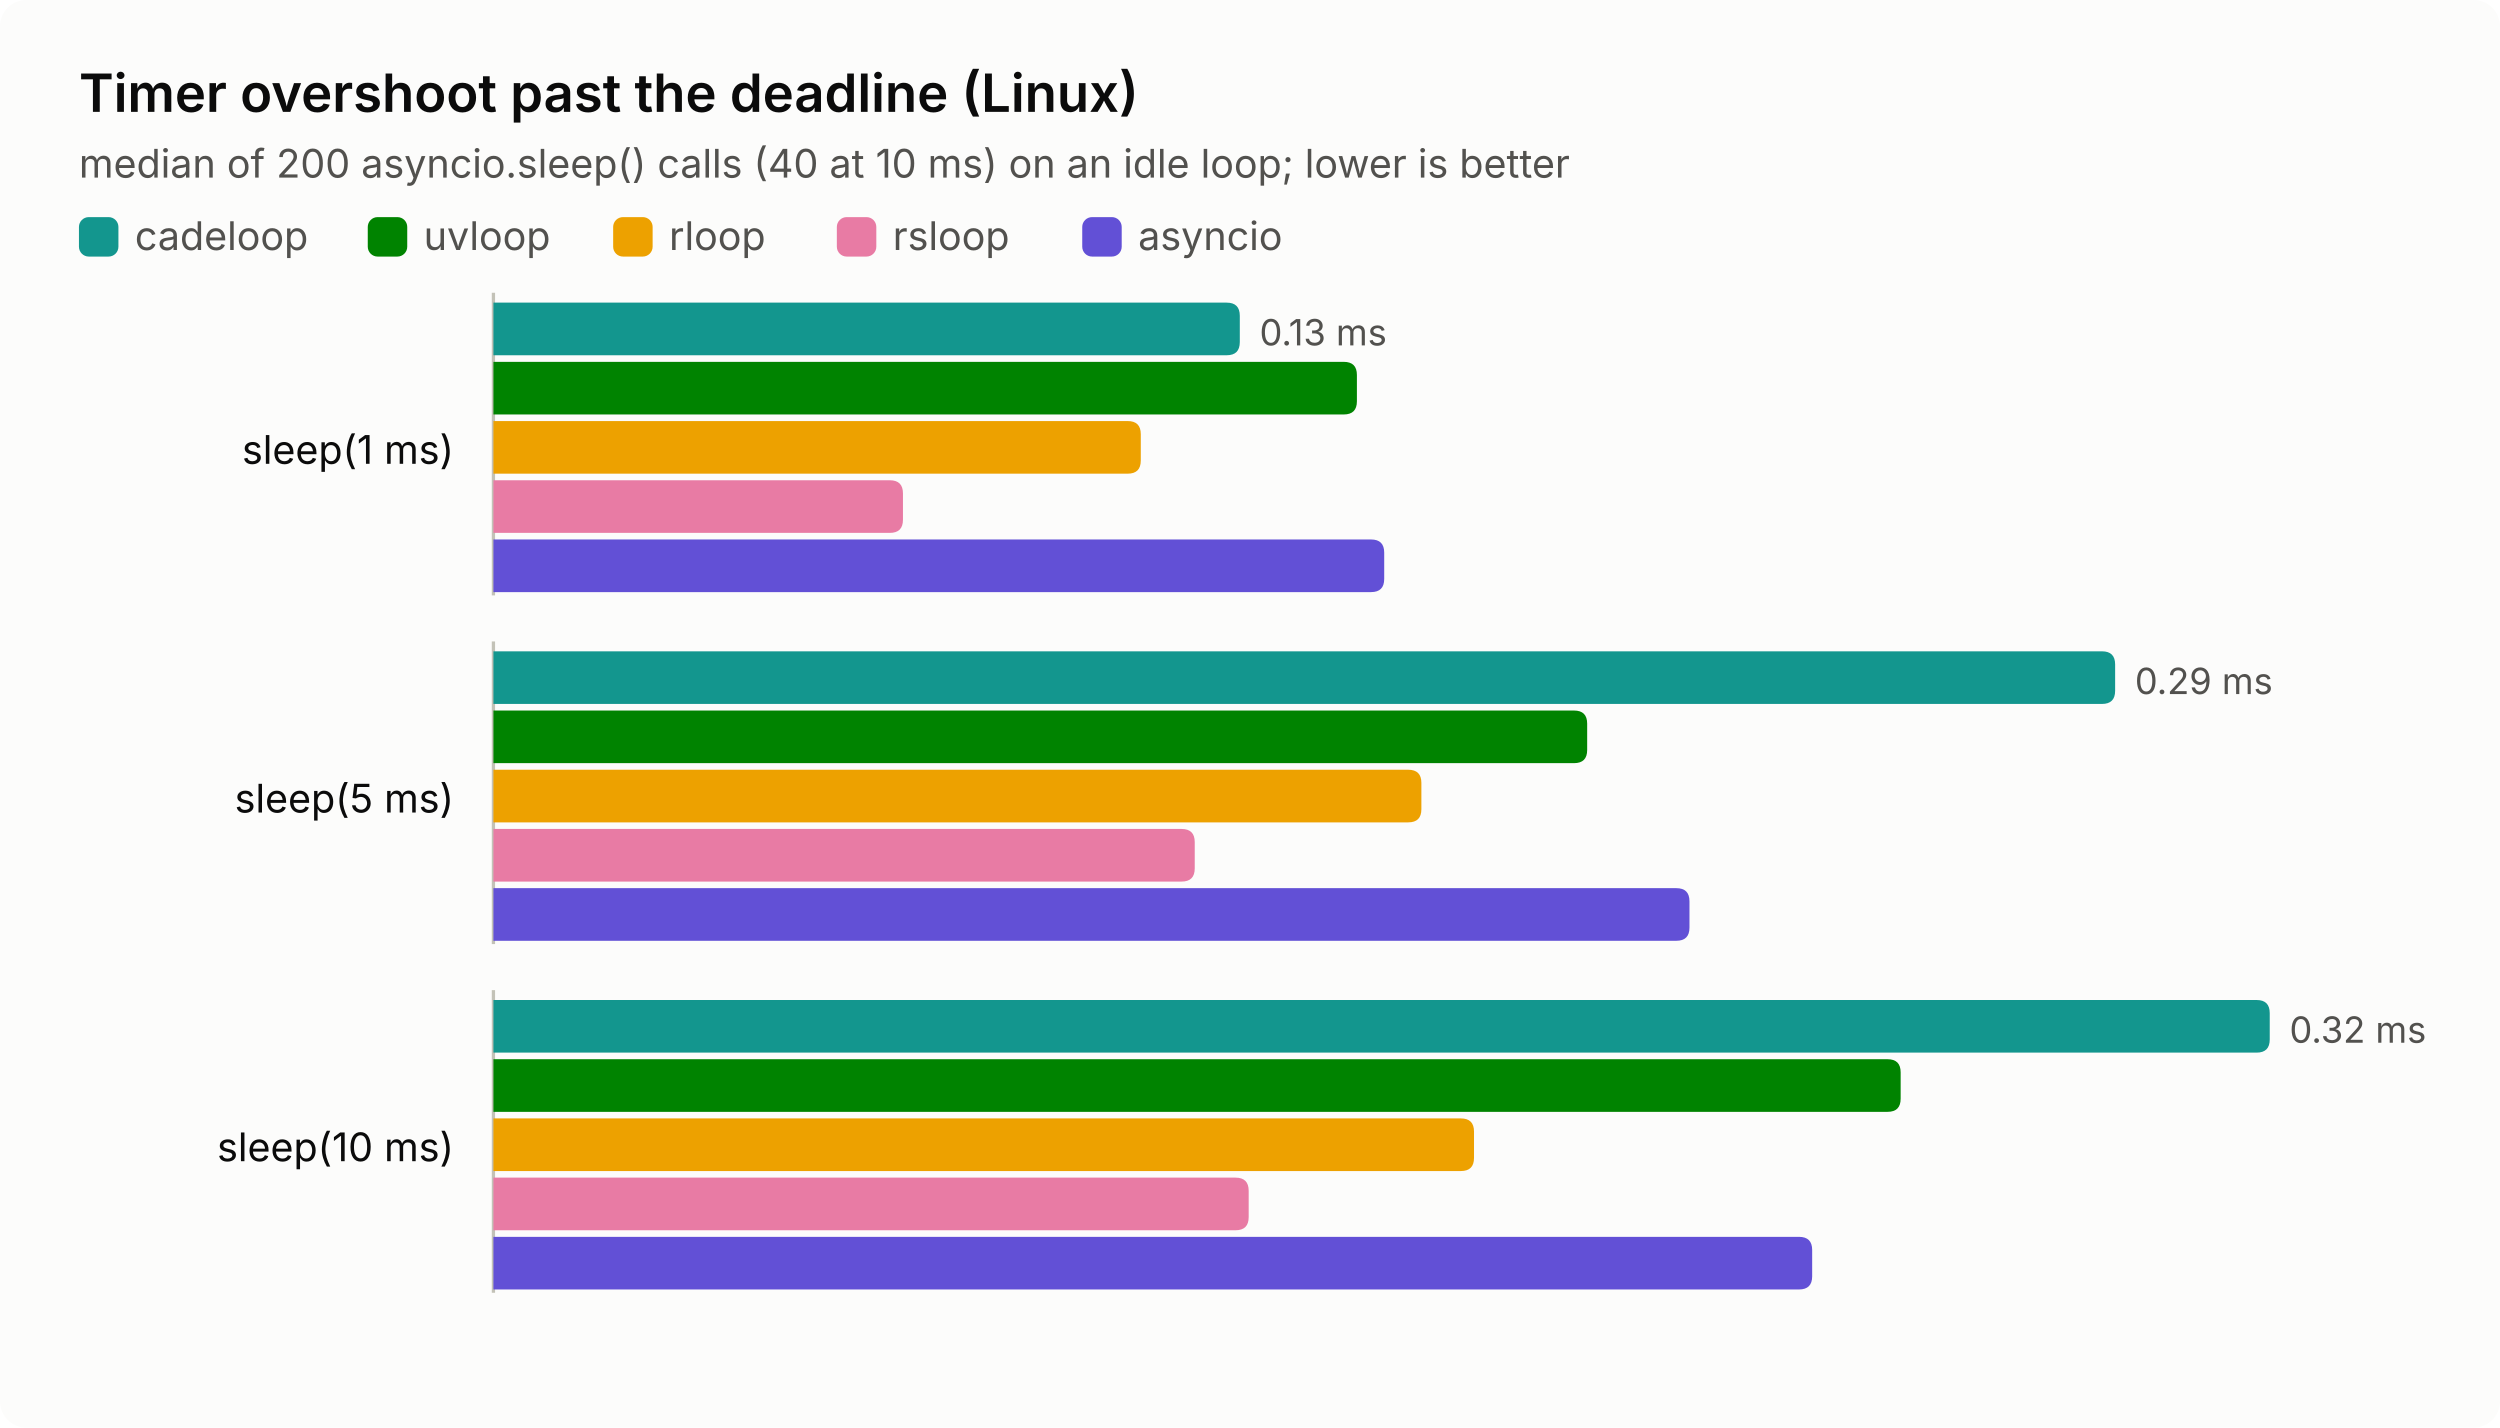
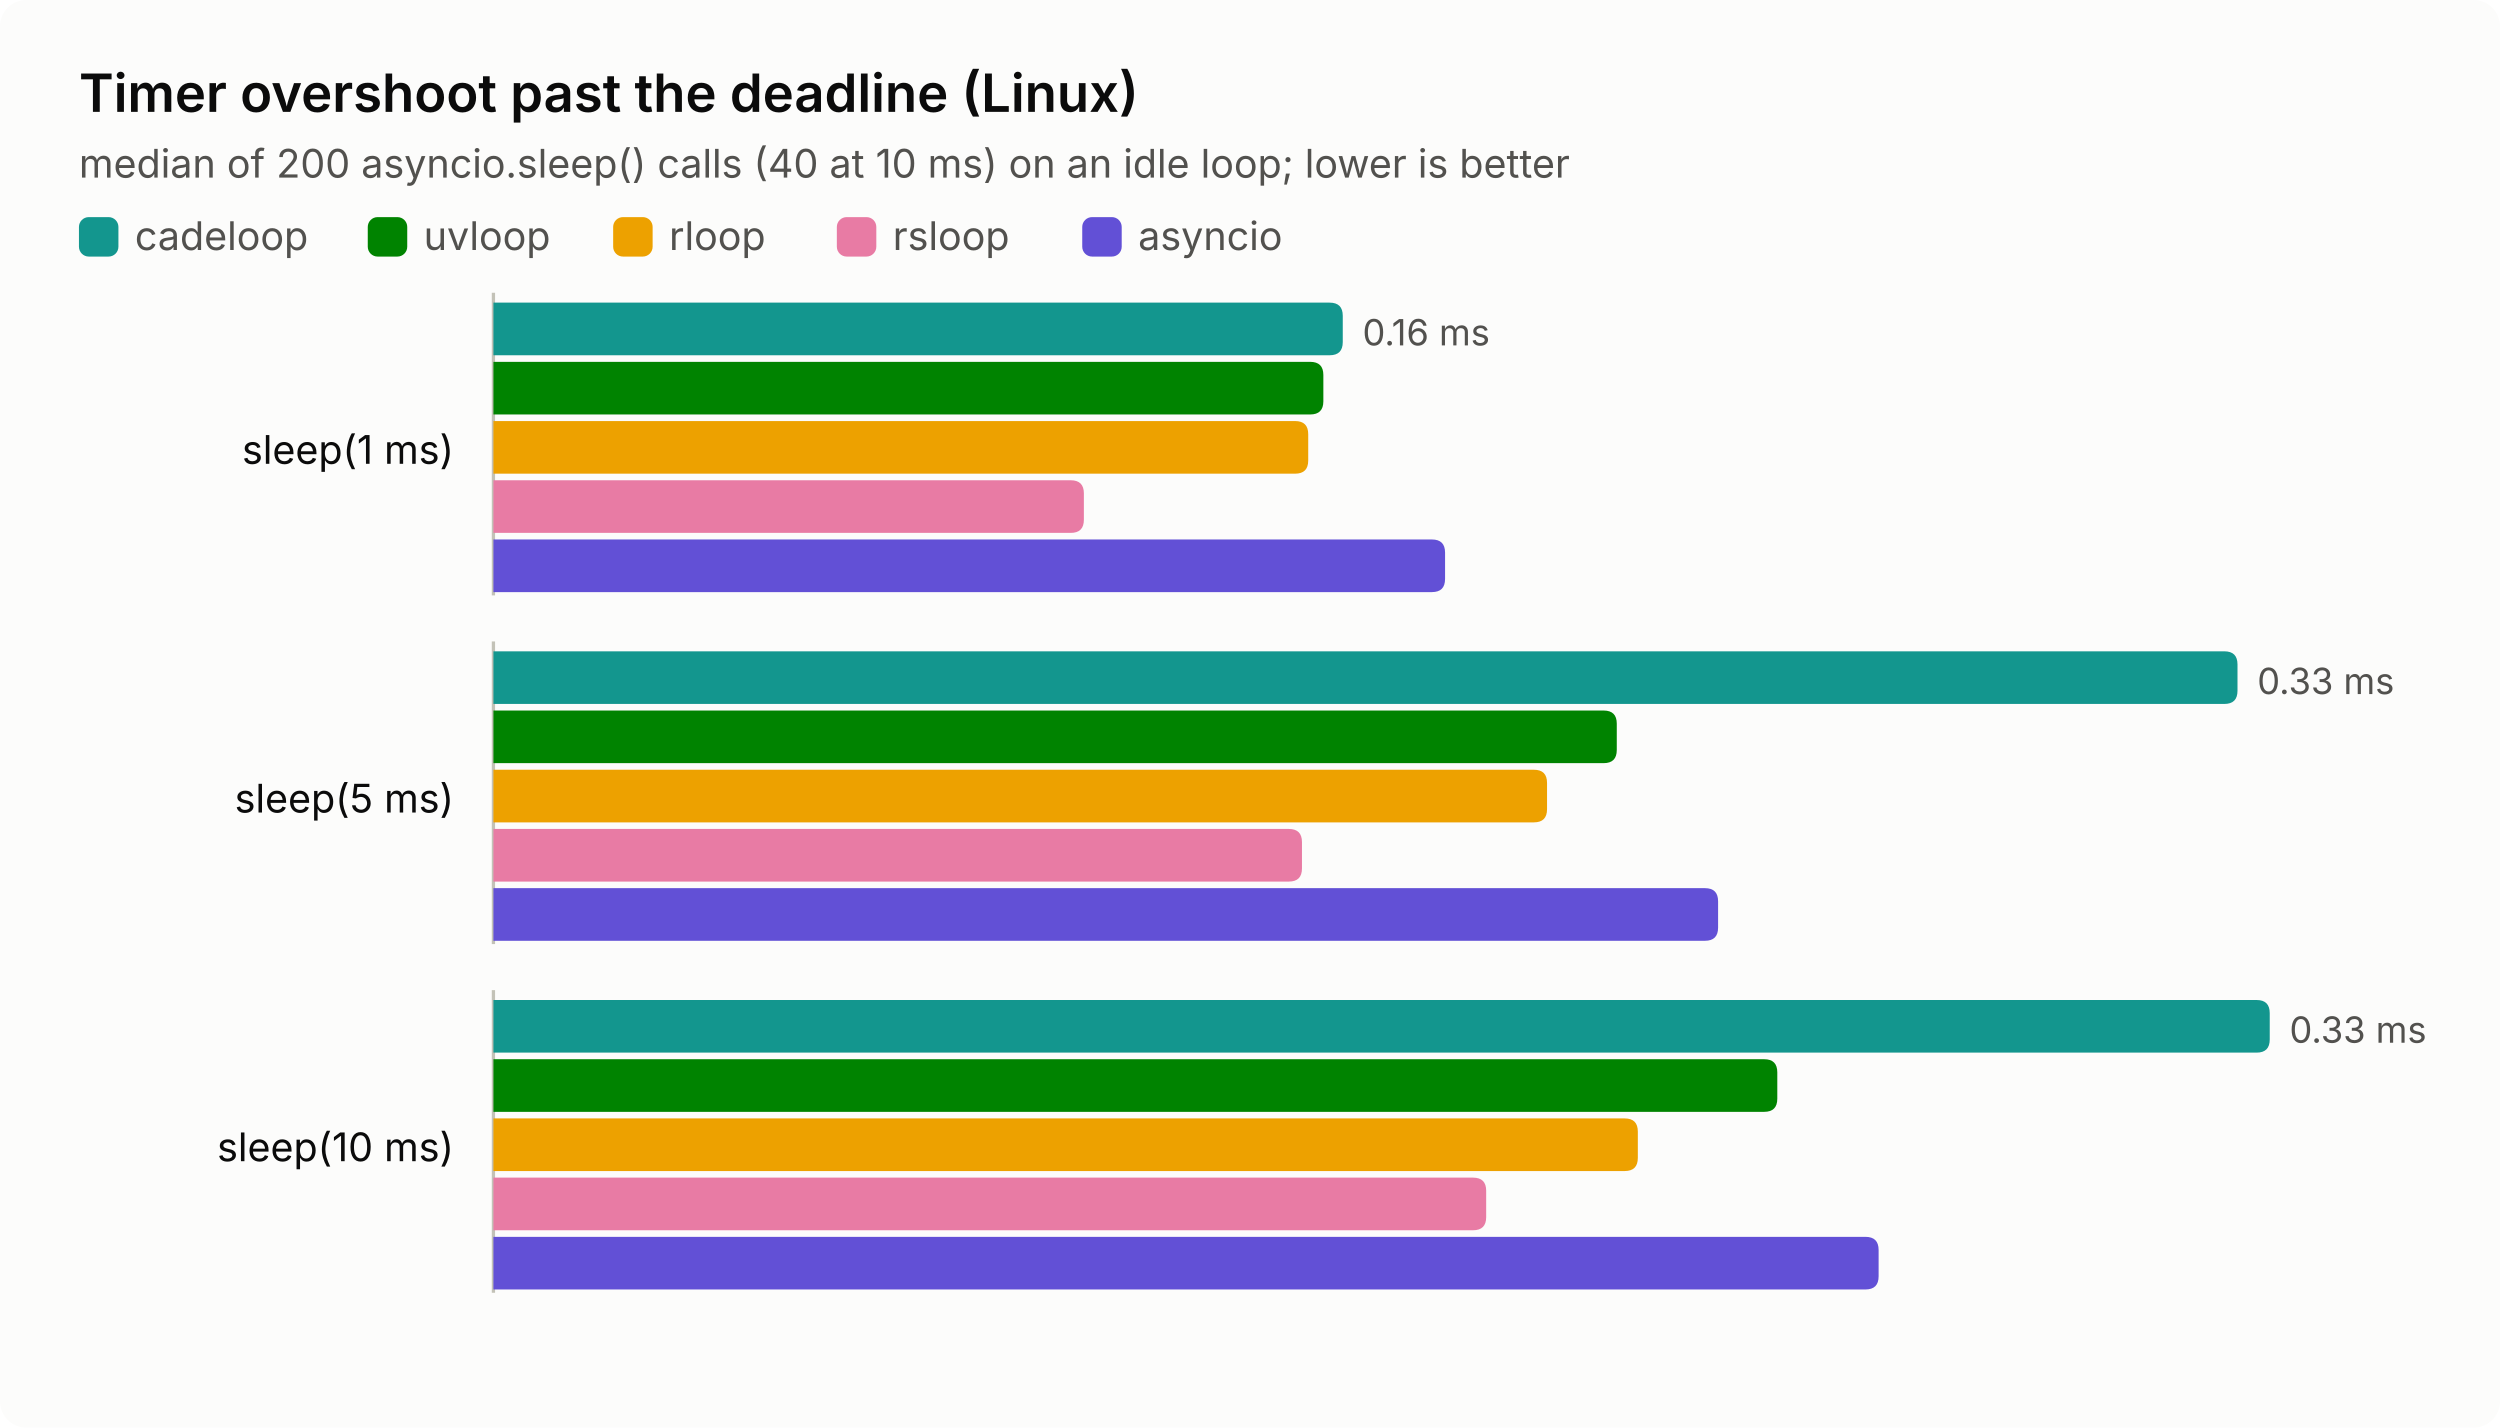
<svg xmlns="http://www.w3.org/2000/svg" viewBox="0 0 760 434" width="760" height="434" font-family="system-ui, -apple-system, 'Segoe UI', sans-serif">
  <rect width="760" height="434" fill="#fcfcfb" rx="8" />
  <text x="24" y="34" font-size="16" font-weight="600" fill="#0b0b0b">Timer overshoot past the deadline (Linux)</text>
  <text x="24" y="54" font-size="12" fill="#52514e">median of 200 asyncio.sleep() calls (40 at 10 ms) on an idle loop; lower is better</text>
  <rect x="24.0" y="66" width="12" height="12" rx="3" fill="#13968e" />
  <text x="41.0" y="76" font-size="12" fill="#52514e">cadeloop</text>
  <rect x="111.8" y="66" width="12" height="12" rx="3" fill="#008300" />
  <text x="128.8" y="76" font-size="12" fill="#52514e">uvloop</text>
  <rect x="186.4" y="66" width="12" height="12" rx="3" fill="#eda100" />
  <text x="203.4" y="76" font-size="12" fill="#52514e">rloop</text>
  <rect x="254.4" y="66" width="12" height="12" rx="3" fill="#e87ba4" />
  <text x="271.4" y="76" font-size="12" fill="#52514e">rsloop</text>
  <rect x="329.0" y="66" width="12" height="12" rx="3" fill="#6250d6" />
  <text x="346.0" y="76" font-size="12" fill="#52514e">asyncio</text>
  <text x="138" y="141.0" font-size="12" text-anchor="end" fill="#0b0b0b">sleep(1 ms)</text>
  <line x1="150" y1="89" x2="150" y2="181" stroke="#c3c2b7" stroke-width="1" />
-   <path d="M150.0,92.0 h222.9 q4.0,0 4.0,4.0 v8.0 q0,4.0 -4.0,4.0 h-222.9 z" fill="#13968e" />
+   <path d="M150.0,92.0 h254.2 q4.0,0 4.0,4.0 v8.0 q0,4.0 -4.0,4.0 h-254.2 z" fill="#13968e" />
  <rect x="150.0" y="91.0" width="0" height="0" fill="#fcfcfb" />
-   <text x="382.9" y="105" font-size="11" fill="#52514e">0.13 ms</text>
-   <path d="M150.0,110.0 h258.5 q4.0,0 4.0,4.0 v8.0 q0,4.0 -4.0,4.0 h-258.5 z" fill="#008300" />
+   <text x="414.2" y="105" font-size="11" fill="#52514e">0.16 ms</text>
+   <path d="M150.0,110.0 h248.3 q4.0,0 4.0,4.0 v8.0 q0,4.0 -4.0,4.0 h-248.3 z" fill="#008300" />
  <rect x="150.0" y="109.0" width="0" height="0" fill="#fcfcfb" />
-   <path d="M150.0,128.0 h192.8 q4.0,0 4.0,4.0 v8.0 q0,4.0 -4.0,4.0 h-192.8 z" fill="#eda100" />
+   <path d="M150.0,128.0 h243.7 q4.0,0 4.0,4.0 v8.0 q0,4.0 -4.0,4.0 h-243.7 z" fill="#eda100" />
  <rect x="150.0" y="127.0" width="0" height="0" fill="#fcfcfb" />
-   <path d="M150.0,146.0 h120.5 q4.0,0 4.0,4.0 v8.0 q0,4.0 -4.0,4.0 h-120.5 z" fill="#e87ba4" />
+   <path d="M150.0,146.0 h175.5 q4.0,0 4.0,4.0 v8.0 q0,4.0 -4.0,4.0 h-175.5 z" fill="#e87ba4" />
  <rect x="150.0" y="145.0" width="0" height="0" fill="#fcfcfb" />
-   <path d="M150.0,164.0 h266.8 q4.0,0 4.0,4.0 v8.0 q0,4.0 -4.0,4.0 h-266.8 z" fill="#6250d6" />
+   <path d="M150.0,164.0 h285.3 q4.0,0 4.0,4.0 v8.0 q0,4.0 -4.0,4.0 h-285.3 z" fill="#6250d6" />
  <rect x="150.0" y="163.0" width="0" height="0" fill="#fcfcfb" />
  <text x="138" y="247.0" font-size="12" text-anchor="end" fill="#0b0b0b">sleep(5 ms)</text>
  <line x1="150" y1="195" x2="150" y2="287" stroke="#c3c2b7" stroke-width="1" />
-   <path d="M150.0,198.0 h489.0 q4.0,0 4.0,4.0 v8.0 q0,4.0 -4.0,4.0 h-489.0 z" fill="#13968e" />
+   <path d="M150.0,198.0 h526.2 q4.0,0 4.0,4.0 v8.0 q0,4.0 -4.0,4.0 h-526.2 z" fill="#13968e" />
  <rect x="150.0" y="197.0" width="0" height="0" fill="#fcfcfb" />
-   <text x="649.0" y="211" font-size="11" fill="#52514e">0.29 ms</text>
-   <path d="M150.0,216.0 h328.5 q4.0,0 4.0,4.0 v8.0 q0,4.0 -4.0,4.0 h-328.5 z" fill="#008300" />
+   <text x="686.2" y="211" font-size="11" fill="#52514e">0.33 ms</text>
+   <path d="M150.0,216.0 h337.5 q4.0,0 4.0,4.0 v8.0 q0,4.0 -4.0,4.0 h-337.5 z" fill="#008300" />
  <rect x="150.0" y="215.0" width="0" height="0" fill="#fcfcfb" />
-   <path d="M150.0,234.0 h278.1 q4.0,0 4.0,4.0 v8.0 q0,4.0 -4.0,4.0 h-278.1 z" fill="#eda100" />
+   <path d="M150.0,234.0 h316.3 q4.0,0 4.0,4.0 v8.0 q0,4.0 -4.0,4.0 h-316.3 z" fill="#eda100" />
  <rect x="150.0" y="233.0" width="0" height="0" fill="#fcfcfb" />
-   <path d="M150.0,252.0 h209.2 q4.0,0 4.0,4.0 v8.0 q0,4.0 -4.0,4.0 h-209.2 z" fill="#e87ba4" />
+   <path d="M150.0,252.0 h241.8 q4.0,0 4.0,4.0 v8.0 q0,4.0 -4.0,4.0 h-241.8 z" fill="#e87ba4" />
  <rect x="150.0" y="251.0" width="0" height="0" fill="#fcfcfb" />
-   <path d="M150.0,270.0 h359.6 q4.0,0 4.0,4.0 v8.0 q0,4.0 -4.0,4.0 h-359.6 z" fill="#6250d6" />
+   <path d="M150.0,270.0 h368.3 q4.0,0 4.0,4.0 v8.0 q0,4.0 -4.0,4.0 h-368.3 z" fill="#6250d6" />
  <rect x="150.0" y="269.0" width="0" height="0" fill="#fcfcfb" />
  <text x="138" y="353.0" font-size="12" text-anchor="end" fill="#0b0b0b">sleep(10 ms)</text>
  <line x1="150" y1="301" x2="150" y2="393" stroke="#c3c2b7" stroke-width="1" />
  <path d="M150.0,304.0 h536.0 q4.0,0 4.0,4.0 v8.0 q0,4.0 -4.0,4.0 h-536.0 z" fill="#13968e" />
  <rect x="150.0" y="303.0" width="0" height="0" fill="#fcfcfb" />
-   <text x="696.0" y="317" font-size="11" fill="#52514e">0.32 ms</text>
-   <path d="M150.0,322.0 h423.8 q4.0,0 4.0,4.0 v8.0 q0,4.0 -4.0,4.0 h-423.8 z" fill="#008300" />
+   <text x="696.0" y="317" font-size="11" fill="#52514e">0.33 ms</text>
+   <path d="M150.0,322.0 h386.3 q4.0,0 4.0,4.0 v8.0 q0,4.0 -4.0,4.0 h-386.3 z" fill="#008300" />
  <rect x="150.0" y="321.0" width="0" height="0" fill="#fcfcfb" />
-   <path d="M150.0,340.0 h294.1 q4.0,0 4.0,4.0 v8.0 q0,4.0 -4.0,4.0 h-294.1 z" fill="#eda100" />
+   <path d="M150.0,340.0 h343.9 q4.0,0 4.0,4.0 v8.0 q0,4.0 -4.0,4.0 h-343.9 z" fill="#eda100" />
  <rect x="150.0" y="339.0" width="0" height="0" fill="#fcfcfb" />
-   <path d="M150.0,358.0 h225.6 q4.0,0 4.0,4.0 v8.0 q0,4.0 -4.0,4.0 h-225.6 z" fill="#e87ba4" />
+   <path d="M150.0,358.0 h297.8 q4.0,0 4.0,4.0 v8.0 q0,4.0 -4.0,4.0 h-297.8 z" fill="#e87ba4" />
  <rect x="150.0" y="357.0" width="0" height="0" fill="#fcfcfb" />
-   <path d="M150.0,376.0 h396.9 q4.0,0 4.0,4.0 v8.0 q0,4.0 -4.0,4.0 h-396.9 z" fill="#6250d6" />
+   <path d="M150.0,376.0 h417.1 q4.0,0 4.0,4.0 v8.0 q0,4.0 -4.0,4.0 h-417.1 z" fill="#6250d6" />
  <rect x="150.0" y="375.0" width="0" height="0" fill="#fcfcfb" />
</svg>
